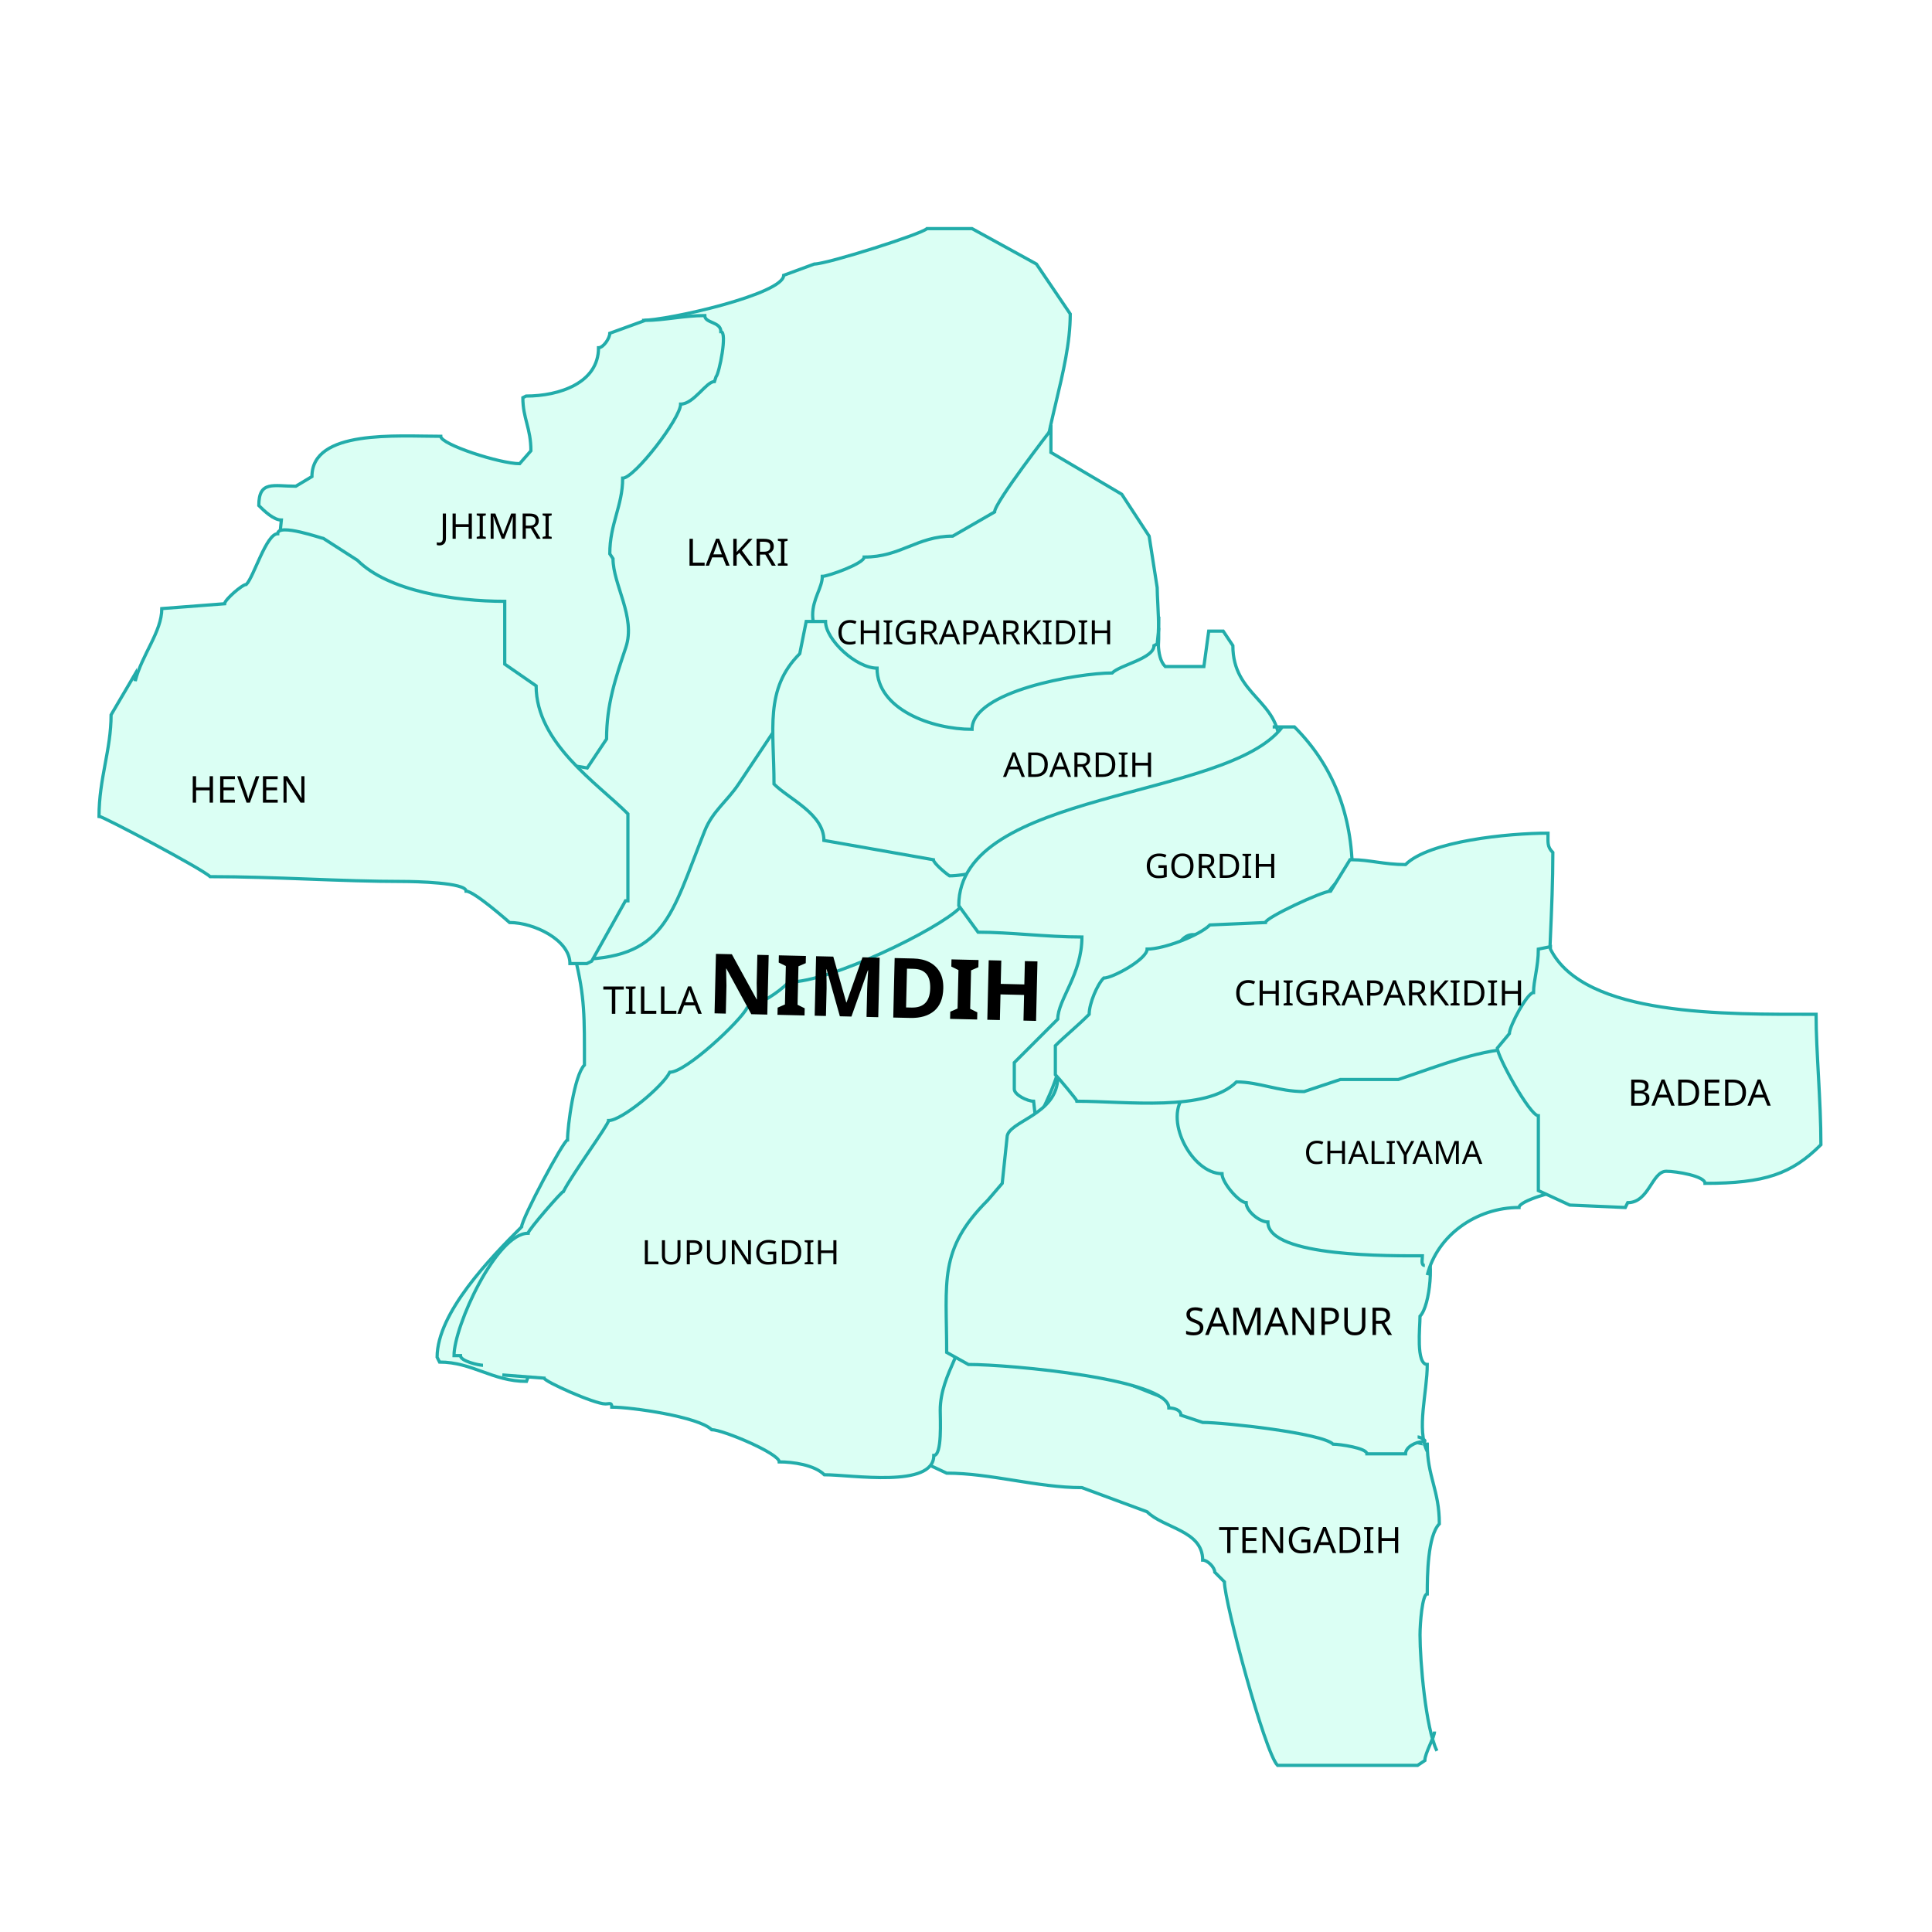
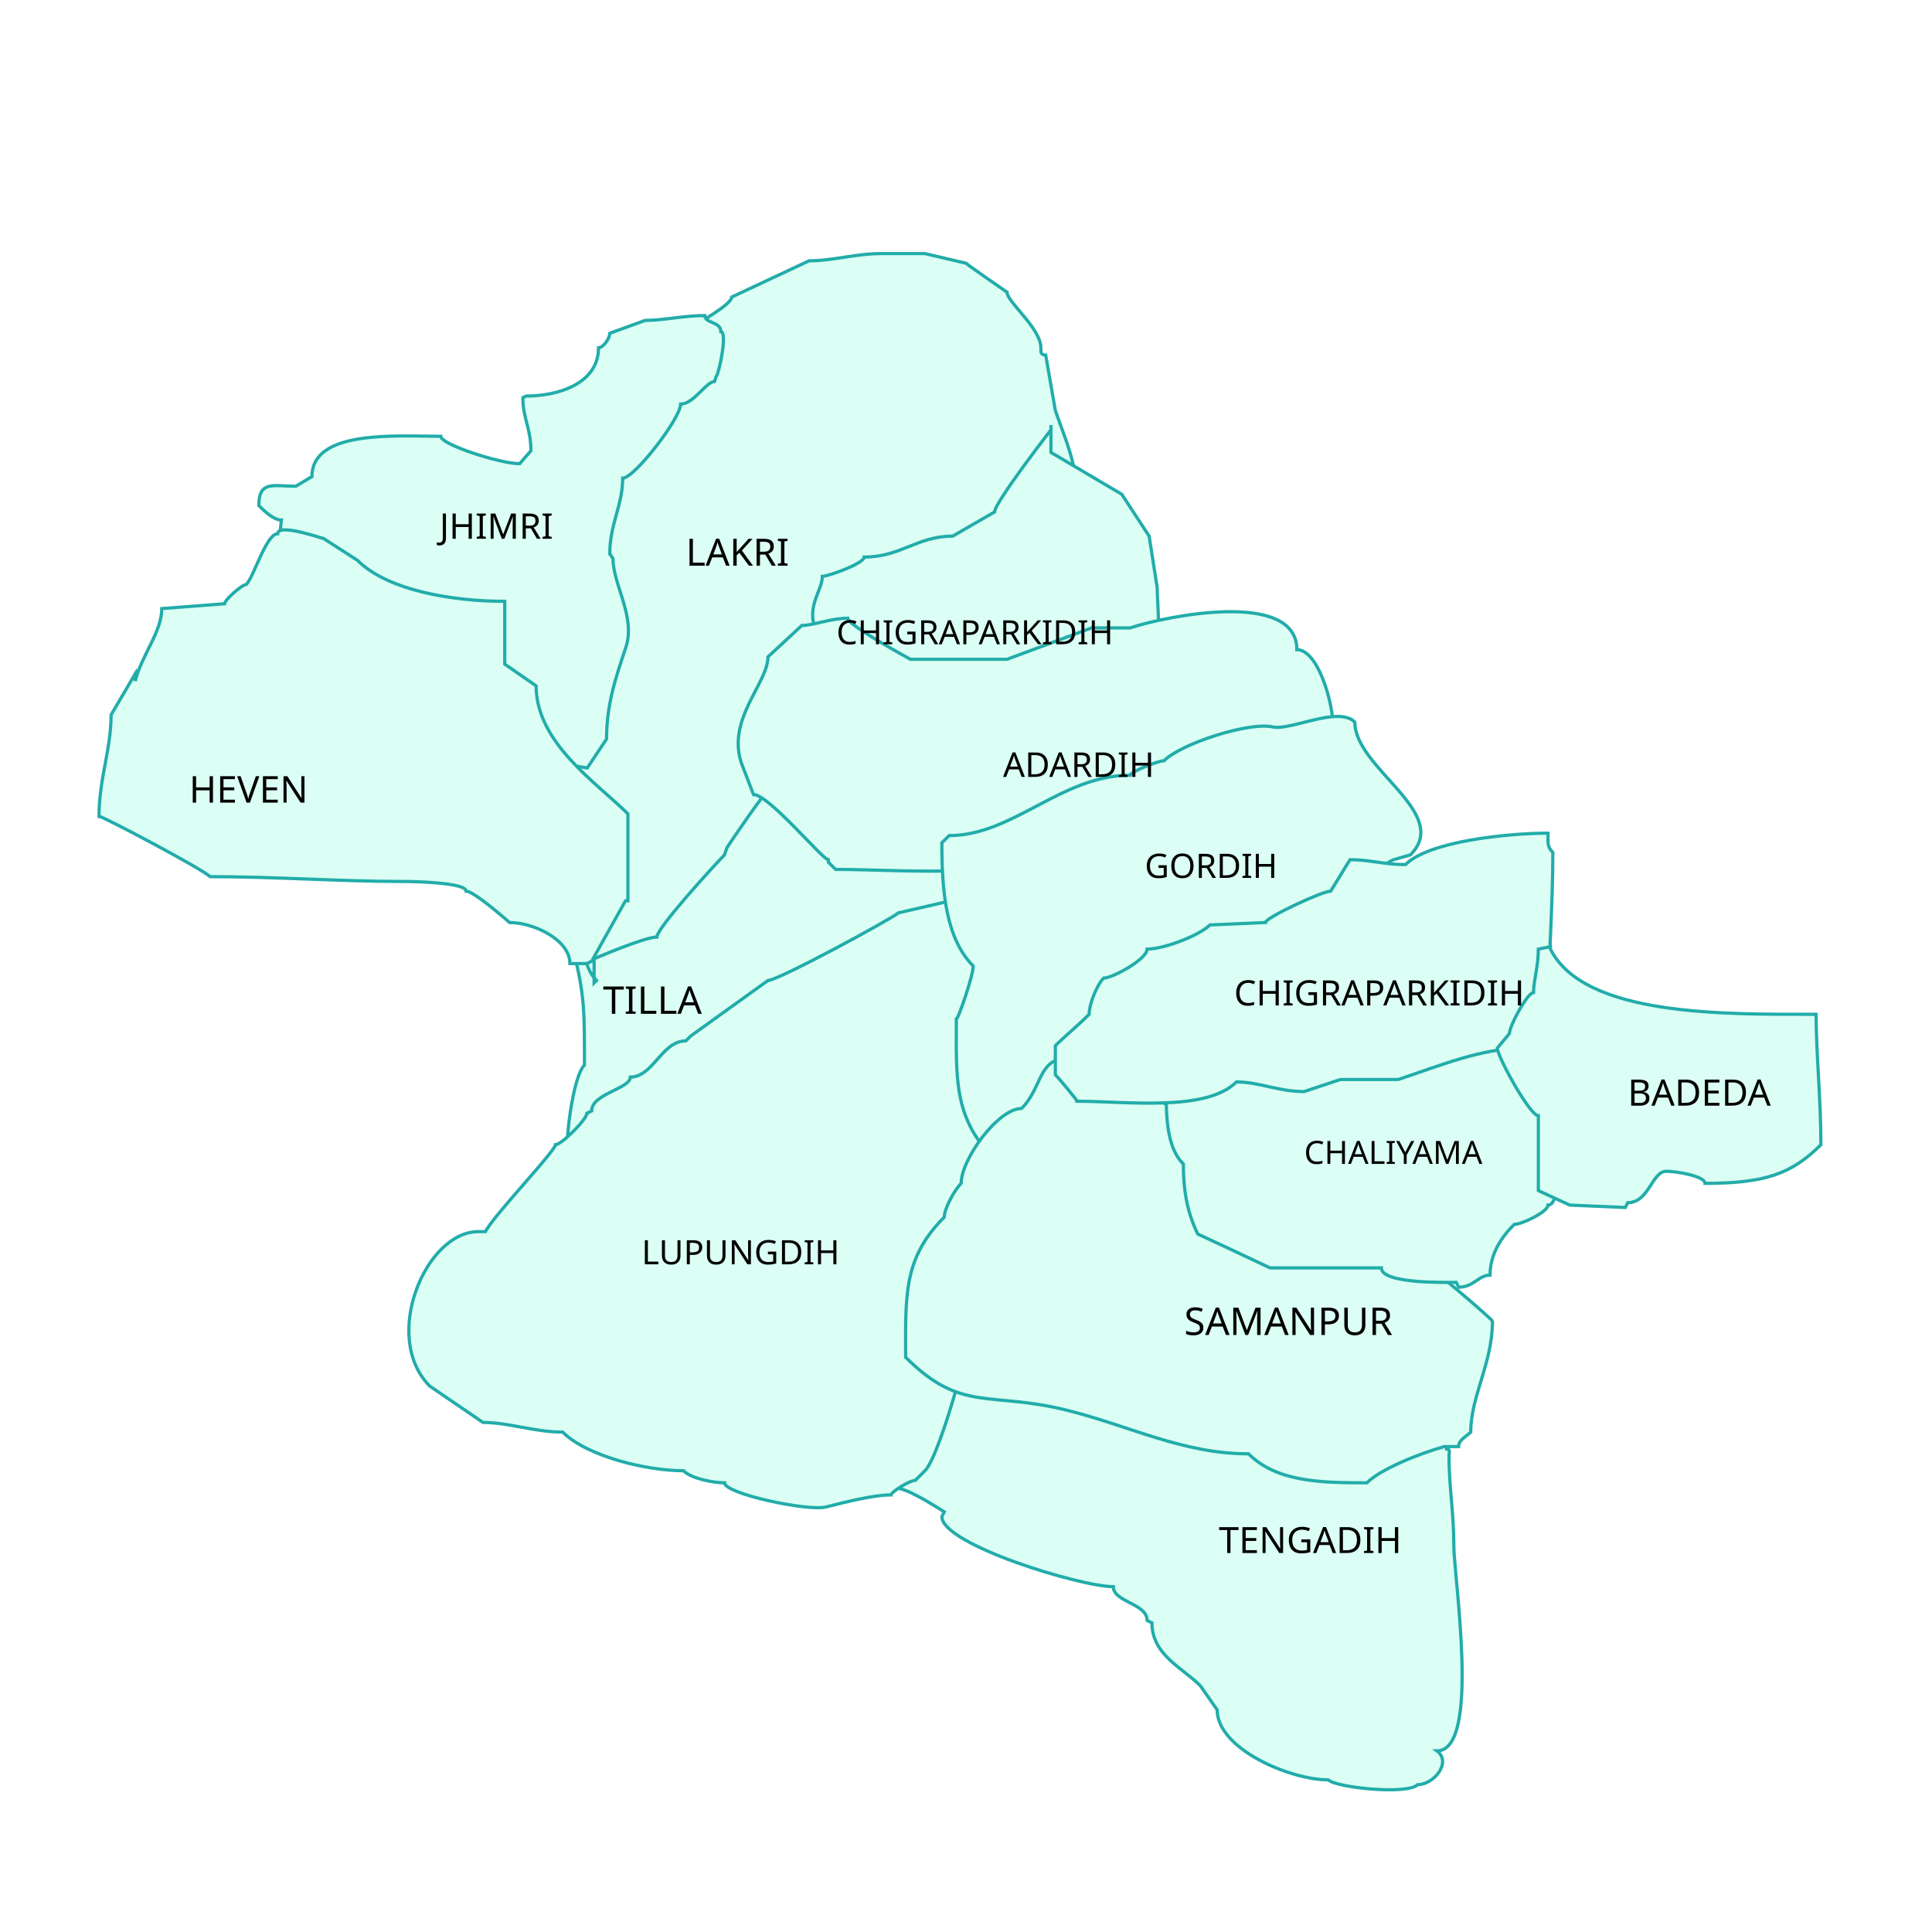
<svg xmlns="http://www.w3.org/2000/svg" width="1200" height="1200" viewBox="0 0 1200 1200">
  <defs>
    <style>
      .cls-1 {
        fill: #dbfff4;
        stroke: #22acaa;
        stroke-width: 2px;
        fill-rule: evenodd;
      }

-       .cls-2, .cls-3 {
+       .cls-2 {
        font-size: 33.546px;
        font-family: "Microsoft New Tai Lue";
        text-transform: uppercase;
      }
- 
-       .cls-3 {
-         font-weight: 700;
-       }
    </style>
  </defs>
-   <path id="TENGADIH" class="cls-1" d="M892.5,1087.5c-7.043-14.09-10.5-56-10.5-72,0-7.03,1.378-25.5,4.5-25.5,0-10.971.2-36.2,7.5-43.5,0-20.961-7.5-29.365-7.5-49.5-10.055,0-19.854-9-34.5-9l-3-1.5c-19.358,0-39.129-.043-57-6H756c-14.979-4.993-70.5-26.245-70.5-28.5-4.432,0-15.487-1.987-19.5-6-28.48,0-52.606-4.5-81-4.5-11.253-11.253-23.182-21-45-21v15c0,18.116,22.5,18.781,22.5,37.5-4.582,0,3,25.46,3,31.5L588,915c27.359,0,56.413,9,84,9l40.5,15c10.281,10.281,34.5,11.532,34.5,30,3,0,7.5,4.5,7.5,7.5l6,6c0,12.218,25.042,106.04,33,114h87l4.5-3c0-4.56,6-14.52,6-18" />
-   <path id="TILLA" class="cls-1" d="M357,594c6.352,25.409,6,37.883,6,67.5-6.332,6.332-10.5,38.04-10.5,46.5-2.276,0-28.5,48.99-28.5,54-19.224,19.224-52.5,53.379-52.5,81l1.5,3c20.367,0,32.914,12,54,12,0,0,17.647-46.147,19.5-48,15.477-15.477,35.547-15,60-15,0-12.472,68.9-9,82.5-9,0-18.668,13.28-16.28,21-24,0-7.006,3-15.461,3-19.5,9.4,0,22.221-4.221,28.5-10.5,0-31.191,20.371-36.871,39-55.5,0-17.371,8.835-26.835,19.5-37.5,0-17.682,6-37.3,6-55.5,11.3-11.3,28.154-39.346,15-52.5-16.875,0-31.954-7.651-49.5-13.5-39.977-13.326-69-8.082-69-61.5l-9-10.5c-36.994,0-58.5,5.406-58.5,43.5-4.475,4.475-9,20.171-9,27-10.031,10.031-22.5,41.228-22.5,52.5l-3,3c-0.476,0-42,22.5-42,22.5H357Z" />
-   <path id="LAKRI" class="cls-1" d="M398.75,199c16.336,0,88-16.4,88-28l19-7c7.972,0,66.587-18.587,70-22h28l40,22,21,31c0,35.9-18,74.464-18,113-6.471,0-54.138,31.138-59,36l-7,3-36,5-2,1c-5.507,0-30,5.98-30,10-5.488,0-6,17.7-6,22,0,7.388-8.923,38-15,38l-3,18-2,4q-14,21-28,42c-7.178,10.767-16.127,16.816-21,29-21.265,53.161-24.313,80-82,80,0-17.6,25-47.784,25-68l-14-40c-3.117,0-19-9.112-19-12,0-3.956,14.321-40.321,18-44l2-4c0-8.544,2.675-16.026,5-23V295c5.937-5.937,37-36.925,37-41l3-6q-1-20-2-40l-8-7" />
-   <path id="LUPUNGDIH" class="cls-1" d="M312,854l26,2c0,2.009,31.129,16,38,16,2.667,0,4-1.133,4,2,12.37,0,54.005,6,62,14,6.9,0,42,14.779,42,20,8.372,0,21.843,1.843,28,8,17.219,0,68,8.509,68-12,5.252,0,4-22.466,4-28,0-23.555,18-39.657,18-66,0,0,16-33.238,16-34,3.072,0,4-2.631,4-6,17.882,0,14-29.853,14-44,9.476-9.476,16-26.409,16-40,12.871-12.871,14.02-38.02,28-52,0-3.709,1.93-20,4-20,0-15.94-4-25.944-4-40-2.211-2.211-6-3.736-6-6l-78-4c-13.254,13.254-80.165,46-106,46a70.241,70.241,0,0,1-26,16c-4.15,8.3-37.921,40-48,40-4.466,8.932-29.82,30-38,30,0,2.513-22.785,33.569-28,44-1.116,0-22,24.056-22,26-19.617,0-46,57.668-46,76h4c0,3.476,11.48,6,14,6" />
+   <path id="TENGADIH" class="cls-1" d="M586.5,939c-7.655-4.593-23.285-15-31.5-15l-1.5-40.5c9.131-9.131,10.5-22.1,10.5-34.5,6.536,0,19.635-24,33-24l4.5-1.5L603,822l21-4.5c17.821,0,30.4.4,40.5,10.5,27.482,0,63.283,19.2,94.5,27,30.895,7.724,87.873,5.373,108,25.5,7.179,0,31.5,11.46,31.5,19.5,2.559,0,1.5,2.13,1.5,4.5,0,18.546,3,35.473,3,55.5,0,19.877,16.929,127.5-10.5,127.5,9.419,7.06-1.9,21-12,21-6.448,6.45-50.71,1.79-55.5-3-23.662,0-69-19.17-69-43.5l-10.5-15c-11.328-11.33-30-19.17-30-39l-3-1.5c0-10.615-21-11.379-21-21C671.144,985.5,585,959.307,585,942Z" />
+   <path id="TILLA" class="cls-1" d="M357,594c6.352,25.409,6,37.883,6,67.5-6.332,6.332-10.5,38.04-10.5,46.5-2.276,0-28.5,48.99-28.5,54-19.224,19.224-52.5,53.379-52.5,81l1.5,3c20.367,0,32.914,12,54,12,0,0,17.647-46.147,19.5-48,15.477-15.477,35.547-15,60-15,0-12.473,68.9-9,82.5-9,0-18.668,13.28-16.28,21-24,0-7.007,3-15.461,3-19.5,9.4,0,22.221-4.221,28.5-10.5,0-31.191,20.371-36.871,39-55.5,0-17.371,8.835-26.835,19.5-37.5,0-17.682,6-37.3,6-55.5,11.3-11.3,28.154-39.346,15-52.5-16.875,0-31.954-7.651-49.5-13.5-39.978-13.326-69-8.082-69-61.5l-9-10.5c-36.994,0-58.5,5.406-58.5,43.5-4.475,4.475-9,20.171-9,27-10.032,10.031-22.5,41.228-22.5,52.5l-3,3c-0.476,0-42,22.5-42,22.5H357Z" />
+   <path id="LAKRI" class="cls-1" d="M370.5,609c-12.831-12.831-7.5-41.912-7.5-60-24.342-24.342-34.634-94.366-7.5-121.5,0-3.954,10.3-53.8,15-58.5l1.5-3c0-27.748,3.531-56.655,9-84,3.335-16.673,19.5-42.964,19.5-55.5l27-22.5c6.86-3.43,27-15.112,27-19.5l48-22.5c15.084,0,28.787-4.5,45-4.5h27l25.5,6c1.391,1.391,25.5,18,25.5,18,0,6.034,21,22.421,21,34.5,0,2.8-.174,4.5,3,4.5q3,17.248,6,34.5c6.318,18.953,19.458,45.084,9,66-29.06,29.06-30,11.5-63,22.5C554.007,359.331,498,377.839,498,438l-1.5,1.5c0,14.786-15,28.91-15,43.5l-3,6c-4.8,4.8-21.5,29.258-27,37.5L450,531c-5.953,5.953-42,45.4-42,51-7.633,0-39,13.5-39,13.5v15Z" />
+   <path id="LUPUNGDIH" class="cls-1" d="M301.5,765c4.877-9.753,43.5-50.193,43.5-54,3.765,0,19.5-15.767,19.5-19.5l3-1.5c0-10.716,24-13.764,24-21,14.144,0,19.613-22.5,34.5-22.5l3-3L477,609c6.369,0,77.886-38.886,81-42l39-9c21.579-7.193,45.438,10.5,64.5,10.5,2.94,2.94,8.281,7.5,12,7.5,0,6.992,6.278,21.278,10.5,25.5,0,11.025,4.5,21.737,4.5,34.5l-6,9c-15.169,0-18.017,52.517-25.5,60-7.99,0-22.516,60.024-31.5,73.5-2.968,4.452-14.128,17.128-18,21,0,18.726-22.884,103.884-33,114l-3,3-3,3c-3.619,0-15,7.248-15,9-10.785,0-27.565,4.266-40.5,7.5-11.321,2.83-63-8.23-63-15-6.926,0-20.586-2.586-25.5-7.5-22.909,0-59.924-8.924-75-24-17.788,0-33.365-6-49.5-6L267,861c-30.333-30.333-2.607-96,30-96h4.5Z" />
  <path id="JHIMRI" class="cls-1" d="M173.75,333q0.5-5,1-10c-4.805,0-10.7-5.7-14-9,0-15.72,9.057-12,23-12l10-6c0-29.33,52.85-25,80-25,0,5.045,36.755,17,49,17l7-8c0-14.243-5-19.986-5-33l2-1c20.717,0,45-8.146,45-30,2.978,0,7-5.911,7-9l22-8c11.471,0,23.856-3,37-3,0,4.883,10,3.66,10,10,4.2,0-1.027,26.027-3,28l-1,3c-5.119,0-12.849,14-21,14,0,8.765-28.688,46-36,46,0,17.189-8,28.22-8,47l2,3c0,16.22,14.251,36.246,8,55-6.378,19.133-12,35.391-12,57l-12,18-18-3c0-2.607-7.381-14-10-14,0-23.885-35-41.415-35-72-11.845,0-85-25.393-85-37l-42-21Z" />
  <path id="CHIGRAPARKIDIH" class="cls-1" d="M652.75,264v17l44,26,17,26q2.5,16,5,32c0,4.837.825,15.3,0.937,26.021,0.164,15.707-1.2,31.979-8.937,31.979-13.2,13.2-44.436,9-63,9l-15,5c0,8.663-14.264,26.264-21,33q-1,21-2,42h-8l-7-3V474l-8-11c-7.427,0-14.391-4-19-4q-1,3-2,6h-10c-7.671-3.836-22-38.066-22-47l-23-12c0-11.049-6-14.316-6-24,0-10.125,6-16.963,6-24,3.365,0,26-7.946,26-12,22.808,0,32.783-13,55-13l26-15c0-5.844,35-51,35-51v-3Z" />
-   <path id="ADARDIH" class="cls-1" d="M719.75,383c0,10.2-2.153,24.847,4,31h24l3-22h9l6,9c0,31.249,29,33.759,29,62l-16,19-17,9c-31.041,0-56.491,24-92,24-12.668,12.668-60.456,29-80,29-2.79-1.86-10-8.041-10-10l-68-12c0-16.445-21.7-25.7-31-35,0-33.955-6.029-58.971,16-81l4-20h12c0,11.316,19.056,29,32,29,0,25.627,34.033,38,59,38,0-23.75,66.124-35,87-35,5.073-5.073,26-8.956,26-17l2-1q0.5-5,1-10" />
-   <path id="HEVEN" class="cls-1" d="M84,423c4.087-16.35,16.5-30.587,16.5-45l39-3c0-2.362,10.918-12,13.5-12,4.634-4.634,12.378-31.5,19.5-31.5,0-6.787,27.714,3,28.5,3L222,348c19.156,19.156,60.342,25.5,91.5,25.5v39L333,426c0,35.566,38.055,60.555,57,79.5v54h-1.5l-21,37.5-3,1.5H354c0-14.639-22.335-25.5-37.5-25.5,0,0-21.961-19.5-27-19.5,0-5.333-32-6-39-6-39.079,0-79.376-3-120-3-4.7-4.7-66.7-37.5-69-37.5,0-23.325,7.5-41.411,7.5-63l15-25.5V423Z" />
-   <path id="GORDIH" class="cls-1" d="M796.5,451.5c-34.164,45.552-201,39.157-201,111l12,16.5c19.638,0,42.373,3,64.5,3,0,23.322-15,38.851-15,51l-27,27v16.5c0,3.487,8.1,7.5,12,7.5l1.5,13.5c8.573-17.147,16.5-32.882,16.5-51l13.5-1.5c0-22.442,39-18.488,39-43.5V615H717c9.633-9.633,11.84-34.5,24-34.5l33,1.5c8.8-8.8,23.946-6,36-6,9.184-9.184,17.53-33,30-33,0-37.128-12.149-67.649-36-91.5H790.5" />
-   <path id="SAMANPUR" class="cls-1" d="M886.5,901.5c-6.854-13.707,0-36.827,0-54-7.15,0-4.5-23.43-4.5-30,6.36-6.36,9.153-37.347,3-43.5,0-6.565-9-7.453-9-13.5L796.5,762l-9-6c0-29.971-40.5-62.437-40.5-76.5-19.96,0-32.38,1.5-54,1.5l-34.5-13.5L657,669c0,23.744-31.5,27.3-31.5,37.5l-3,28.5-9,10.5C582.728,776.272,588,795.8,588,840l13.5,7.5c25.816,0,124.5,9.032,124.5,27,2.89,0,7.5,1.1,7.5,4.5l13.5,4.5c13.415,0,74.118,6.618,81,13.5,4.11,0,21,2.416,21,6h24c0-4.232,6.445-7.5,10.5-7.5,4.21,0-1.323-3-3-3" />
-   <path id="CHALIYAMA" class="cls-1" d="M886.5,792c6.173-24.691,30.485-42,57-42,0-4.275,23.374-10.5,27-10.5,0-11.094,9-19.541,9-33-9.85,0-13.5-5.651-13.5-16.5,4.055-4.055,4.5-6.663,4.5-13.5-15.172,0-33-18.647-33-36-15.989,0-102.017,9.017-108,15-15.026,0-29.911,1.47-43.5,6-11.786,3.929-49.5,1.294-49.5,18C721.792,694.208,740.17,729,759,729c0,5.62,10.71,18,15,18,0,5.274,8.319,12,13.5,12,0,22.1,78.136,21,96,21,0,2.243-1.088,6,1.5,6" />
-   <path id="CHIGRAPARKIDIH-2" data-name="CHIGRAPARKIDIH" class="cls-1" d="M840,534c10.249,0,19.833,3,33,3,14.553-14.553,63.685-19.5,88.5-19.5,0,5.833-.6,8.4,3,12,0,35.419-3,69.012-3,105-4.623,4.623-15,11.929-15,16.5-26.182,0-52.076,10.859-78,19.5h-36L810,678c-15.911,0-28.043-6-42-6-18.738,18.738-68.484,12-99,12,0-.705-11.44-14.44-13.5-16.5v-18c6.043-6.043,13.436-11.936,21-19.5,0-6.749,5.045-18.545,9-22.5,5.665,0,27-11.791,27-18,10.455,0,32.456-8.456,39-15L786,573c0-3.036,35.33-19.5,40.5-19.5l12-19.5H840Z" />
+   <path id="ADARDIH" class="cls-1" d="M813,457.5C786.1,484.4,750.1,501,712.5,501l-3,3c-12.844,0-25.436,16.5-39,16.5C643.006,547.994,563.709,540,519,540l-1.5-1.5-3-3V534c-3.5,0-36.932-40.5-46.5-40.5L460.5,474c-9.2-27.608,16.5-49.566,16.5-66l21-19.5c7.026,0,18.021-4.5,28.5-4.5,0,4.342,39,25.5,39,25.5h60L678,390h24c22.425-7.475,103.5-23.816,103.5,13.5,12.906,0,22.5,32.241,22.5,48l-12,6h-3Z" />
+   <path id="HEVEN" class="cls-1" d="M84,423c4.087-16.35,16.5-30.587,16.5-45l39-3c0-2.362,10.918-12,13.5-12,4.634-4.634,12.378-31.5,19.5-31.5,0-6.787,27.714,3,28.5,3L222,348c19.156,19.156,60.342,25.5,91.5,25.5v39L333,426c0,35.566,38.055,60.555,57,79.5v54h-1.5l-21,37.5-3,1.5H354c0-14.639-22.335-25.5-37.5-25.5,0,0-21.962-19.5-27-19.5,0-5.333-32-6-39-6-39.079,0-79.376-3-120-3-4.7-4.7-66.7-37.5-69-37.5,0-23.325,7.5-41.411,7.5-63l15-25.5V423Z" />
+   <path id="GORDIH" class="cls-1" d="M862.5,535.5c-5.235,6.98-40.5,44.713-40.5,45L793.5,594c-6.625,0-50.793,8.793-54,12,0,14.605-15.828,22.5-31.5,22.5,0,2.277-10.222,25.5-13.5,25.5,0,24.489-54,62.709-54,64.5h-24C591.938,693.938,594,667.666,594,633c1.157,0,10.5-27.1,10.5-33-17-17-19.5-46.263-19.5-76.5l4.5-4.5c39.765,0,69.745-37.5,112.5-37.5,0-2.006,17.258-9,21-9,10.68-10.68,52.749-24.278,67.5-21,11.147,2.477,40.756-13.244,51-3,0,28.9,60.55,56.45,34.5,82.5l-10.5,3Z" />
+   <path id="SAMANPUR" class="cls-1" d="M897,898.5c-16.295,4.656-39.619,14.119-48,22.5-28.12,0-55.888-.388-73.5-18-40.745,0-73.657-17.289-112.5-27-48.677-12.169-65.75,1.75-100.5-33,0-38.381-1.538-61.462,24-87,0-5.359,6.351-16.851,10.5-21,0-15,22.96-46.5,37.5-46.5,13.333-13.333,9.888-31.5,30-31.5l84,40.5c3.135,2.09,28.5,36.938,28.5,37.5,4.252,2.126,38.391,21.891,40.5,24,14.284,0,63,16.479,63,24,4.782,0,46.5,36.873,46.5,37.5,0,26.3-13.5,46.612-13.5,69-2.983,2.983-7.5,4.814-7.5,9h-9Z" />
+   <path id="CHALIYAMA" class="cls-1" d="M904.5,796.5c-6.589,0-46.5,1.012-46.5-9H789c-0.136-.136-45-21-45-21-6.757-13.514-9-27.556-9-43.5-12.51-12.51-10.5-37.611-10.5-57,38.219,0,83.416-15,124.5-15,9.736,0,48.106-.106,54-6l33,1.5c0,0.72,16.5,13.5,16.5,13.5,0,17.538,15,46.507,15,63,0,5.454.475,25.5-6,25.5,0,4.244-16.321,12-21,12-7.573,7.573-15,17.974-15,31.5-7.154,0-10.132,7.5-19.5,7.5Z" />
+   <path id="CHIGRAPARKIDIH-2" data-name="CHIGRAPARKIDIH" class="cls-1" d="M840,534c10.249,0,19.833,3,33,3,14.553-14.553,63.685-19.5,88.5-19.5,0,5.833-.6,8.4,3,12,0,35.419-3,69.012-3,105-4.623,4.623-15,11.929-15,16.5-26.182,0-52.076,10.859-78,19.5h-36L810,678c-15.911,0-28.043-6-42-6-18.738,18.738-68.484,12-99,12,0-.705-11.441-14.441-13.5-16.5v-18c6.043-6.043,13.436-11.936,21-19.5,0-6.749,5.045-18.545,9-22.5,5.665,0,27-11.791,27-18,10.455,0,32.456-8.456,39-15L786,573c0-3.036,35.33-19.5,40.5-19.5l12-19.5H840Z" />
  <path id="BADEDA" class="cls-1" d="M963,589.5c21.012,42.024,108.63,40.5,165,40.5,0,23.228,3,53.5,3,81-18.19,18.19-34.83,24-72,24,0-4.5-17.73-7.5-24-7.5-9.02,0-10.7,19.5-24,19.5l-1.5,3L975,748.5l-19.5-9V693c-5.3,0-25.5-36.894-25.5-42l7.5-9c0-4.691,11.2-25.5,15-25.5,0-7.445,3-16.2,3-27L963,588v1.5Z" />
  <text id="JHIMRI-2" data-name="JHIMRI" class="cls-2" transform="translate(273 334.616) scale(0.653)">JHIMRI</text>
  <text id="HEVEN-2" data-name="HEVEN" class="cls-2" transform="translate(117.5 498.529) scale(0.685)">HEVEN</text>
  <text id="LAKRI-2" data-name="LAKRI" class="cls-2" transform="translate(426 351.356) scale(0.697)">LAKRI</text>
  <text id="CHIGRAPARKIDIH-3" data-name="CHIGRAPARKIDIH" class="cls-2" transform="translate(766.5 624.498) scale(0.649)">CHIGRAPARKIDIH</text>
  <text id="BADEDA-2" data-name="BADEDA" class="cls-2" transform="translate(1011 686.74) scale(0.675)">BADEDA</text>
-   <text id="NIMDIH" class="cls-3" transform="translate(439.168 629.299) rotate(1.345) scale(1.543)">NIMDIH</text>
  <text id="SAMANPUR-2" data-name="SAMANPUR" class="cls-2" transform="translate(735.5 829.175) scale(0.708)">SAMANPUR</text>
  <text id="TENGADIH-2" data-name="TENGADIH" class="cls-2" transform="translate(757 964.618) scale(0.671)">TENGADIH</text>
  <text id="LUPUNGDIH-2" data-name="LUPUNGDIH" class="cls-2" transform="translate(398.5 785.281) scale(0.624)">LUPUNGDIH</text>
  <text id="TILLA-2" data-name="TILLA" class="cls-2" transform="translate(374.5 629.712) scale(0.709)">TILLA</text>
  <text id="ADARDIH_" data-name="ADARDIH " class="cls-2" transform="translate(623 482.563) scale(0.634)">ADARDIH</text>
  <text id="CHIGRAPARKIDIH-4" data-name="CHIGRAPARKIDIH" class="cls-2" transform="translate(519.5 400.146) scale(0.619)">CHIGRAPARKIDIH</text>
  <text id="CHALIYAMA-2" data-name="CHALIYAMA" class="cls-2" transform="translate(810 722.898) scale(0.593)">CHALIYAMA</text>
  <text id="GORDIH-2" data-name="GORDIH" class="cls-2" transform="translate(711 545.282) scale(0.624)">GORDIH</text>
</svg>
